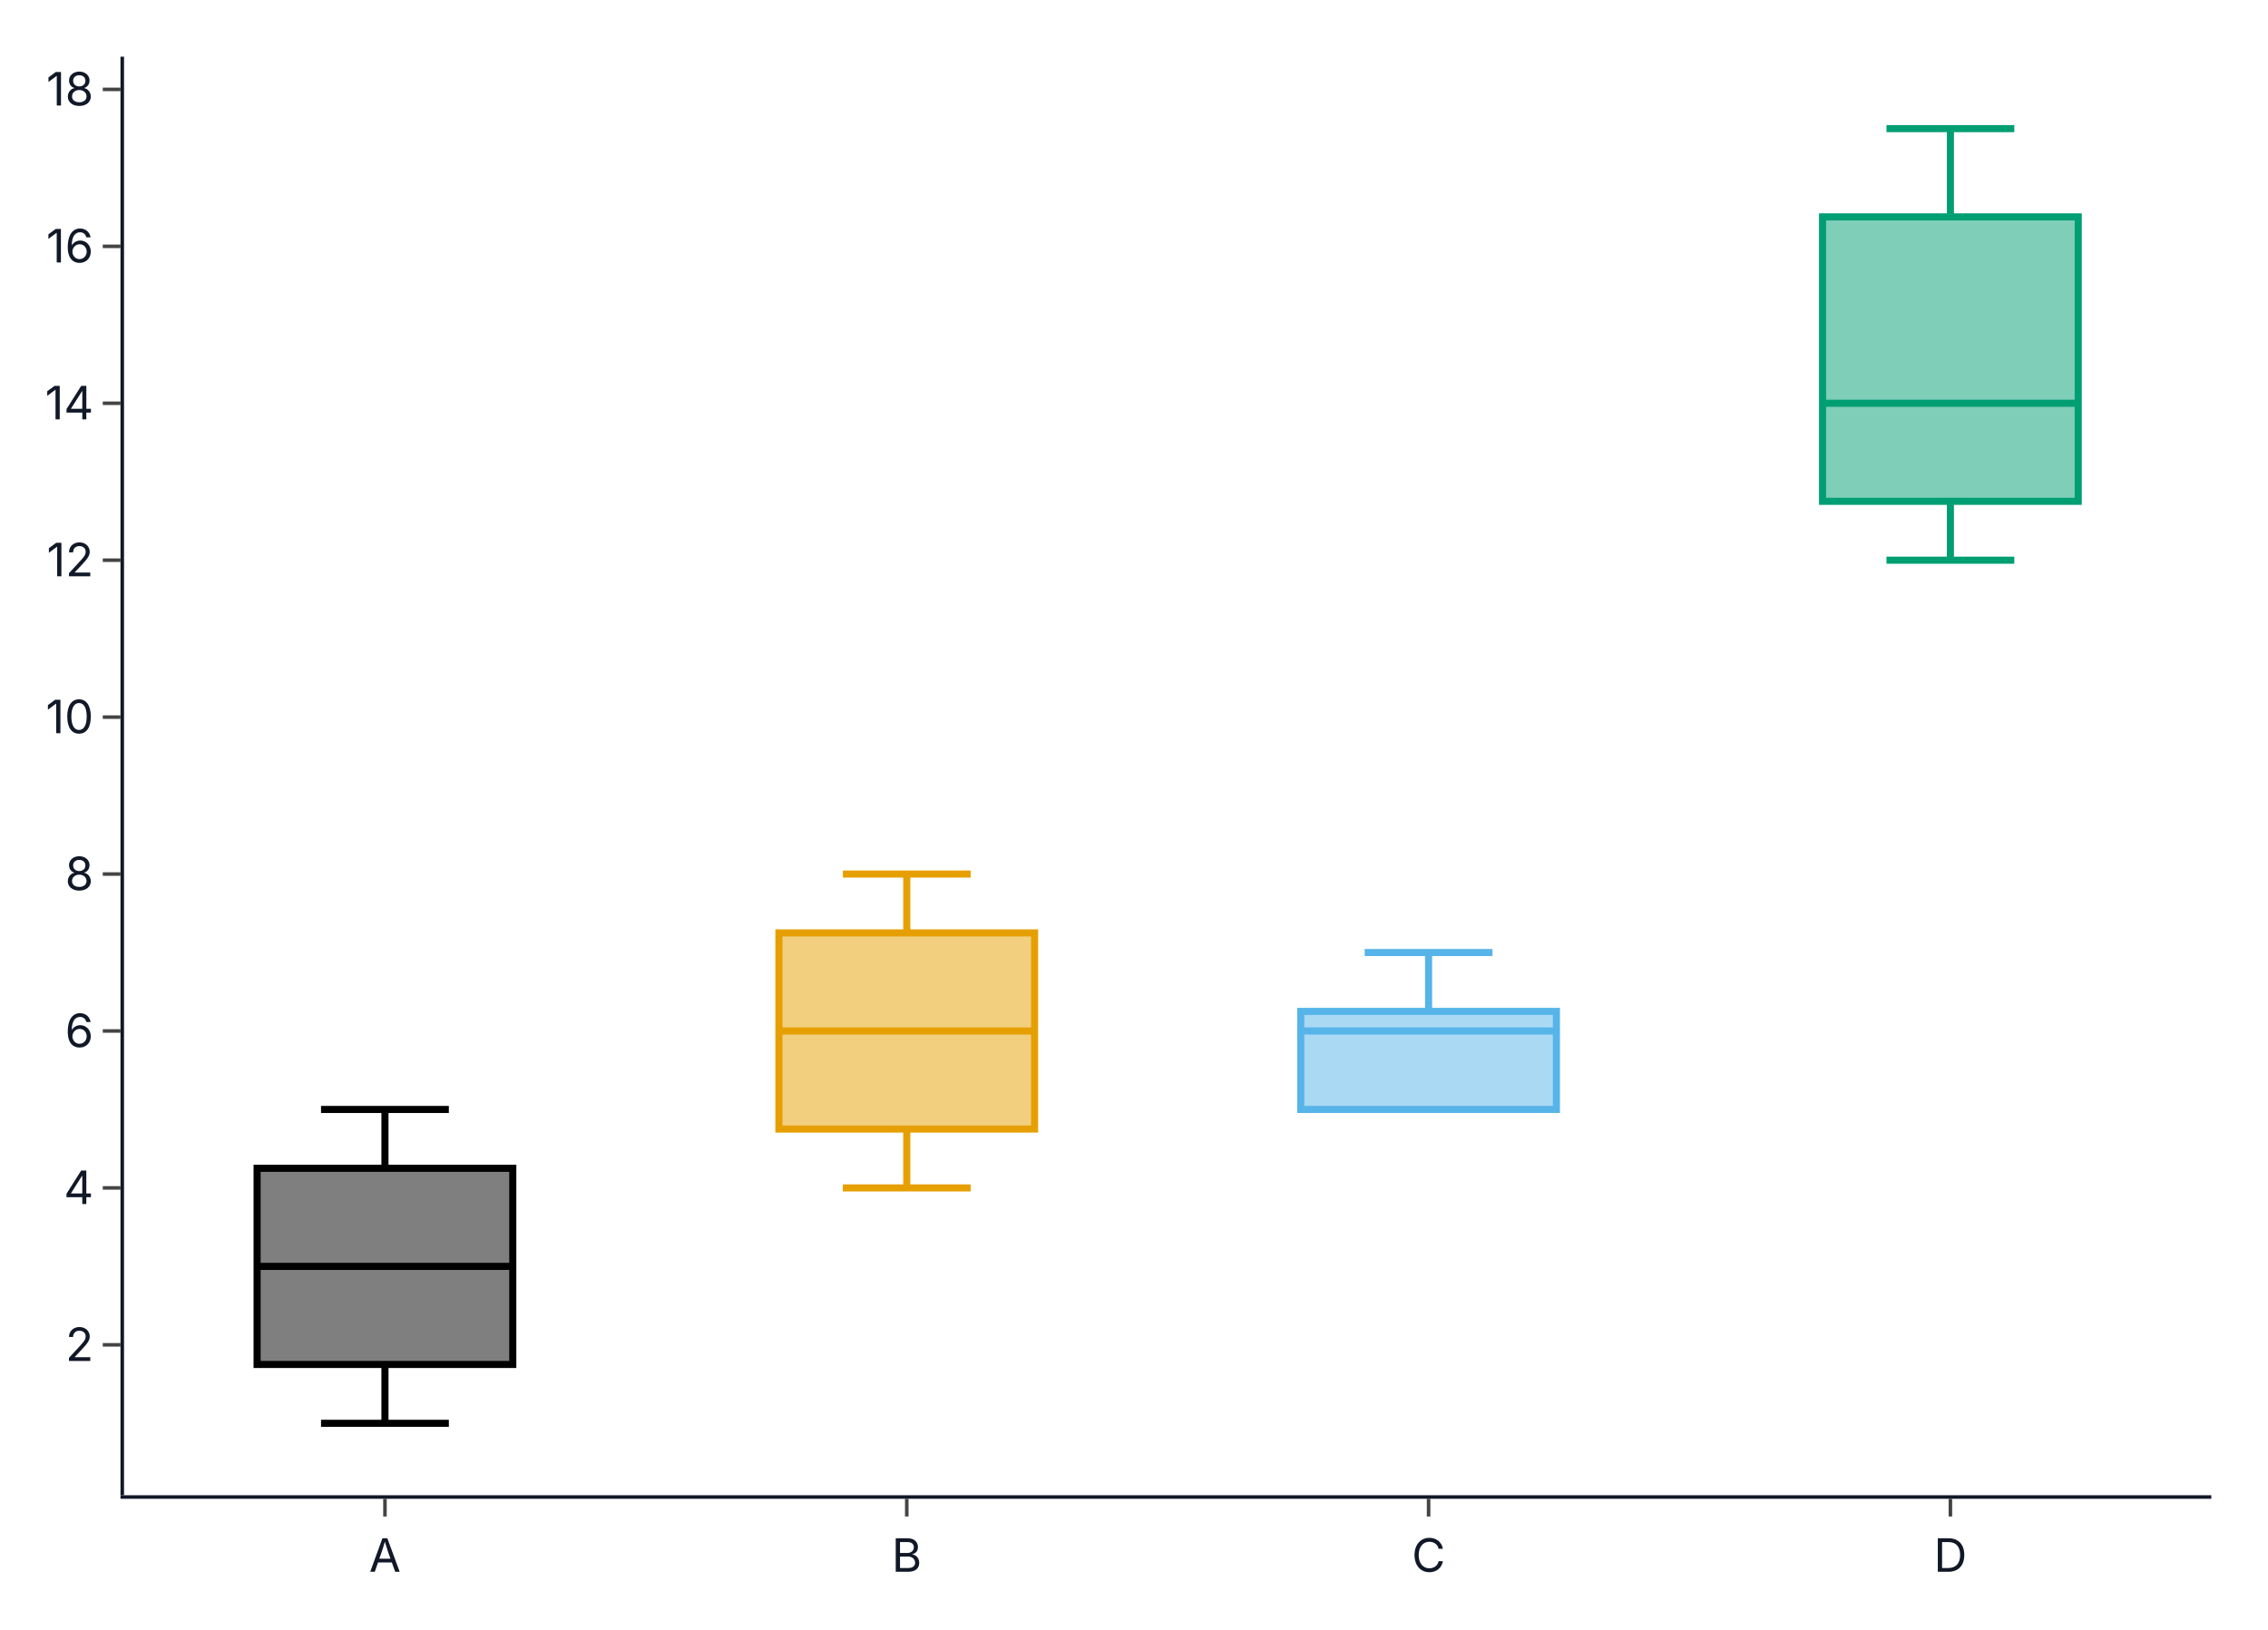
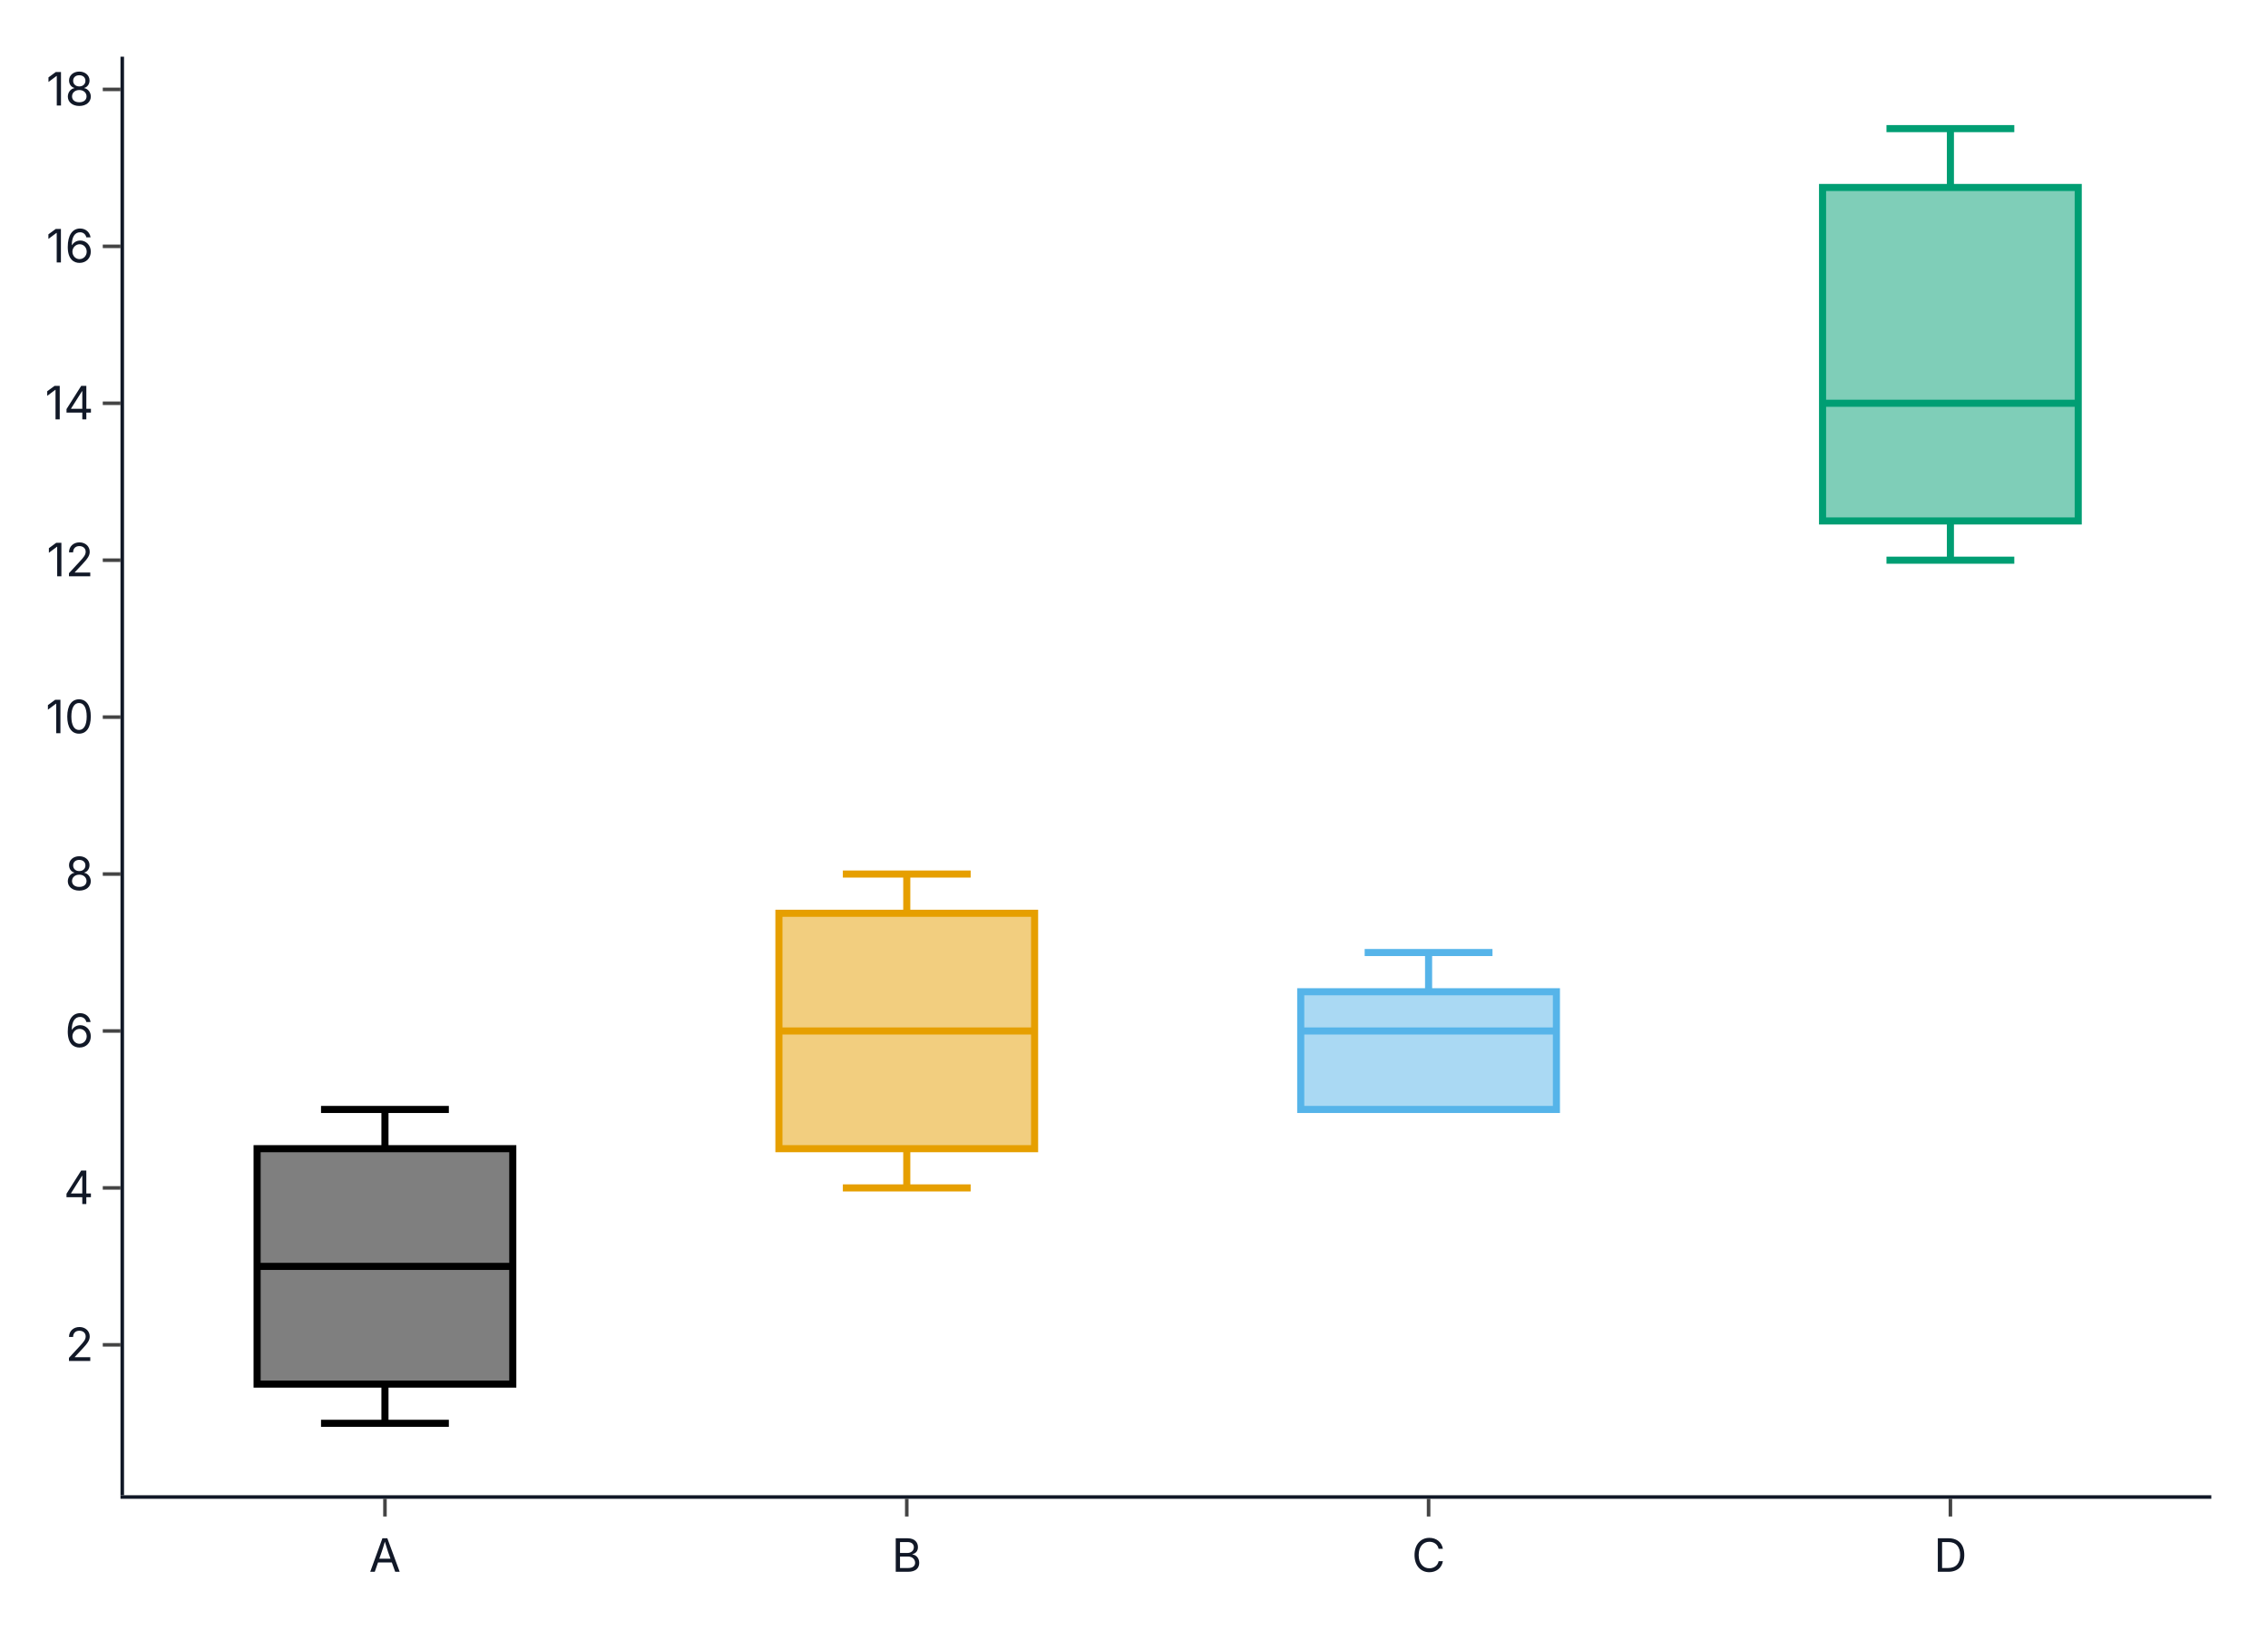
<svg xmlns="http://www.w3.org/2000/svg" class="main-svg" height="460" style="" viewBox="0 0 640 460" width="640">
  <rect x="0" y="0" width="640" height="460" style="fill: rgb(255, 255, 255); fill-opacity: 1;" />
  <defs id="defs-000000">
    <g class="clips">
      <clipPath id="clip000000xyplot" class="plotclip">
        <rect width="589" height="406" />
      </clipPath>
      <clipPath class="axesclip" id="clip000000x">
        <rect x="35" y="0" width="589" height="460" />
      </clipPath>
      <clipPath class="axesclip" id="clip000000y">
        <rect x="0" y="16" width="640" height="406" />
      </clipPath>
      <clipPath class="axesclip" id="clip000000xy">
        <rect x="35" y="16" width="589" height="406" />
      </clipPath>
    </g>
    <g class="gradients" />
    <g class="patterns" />
  </defs>
  <g class="bglayer" />
  <g class="layer-below">
    <g class="imagelayer" />
    <g class="shapelayer" />
  </g>
  <g class="cartesianlayer">
    <g class="subplot xy">
      <g class="layer-subplot">
        <g class="shapelayer" />
        <g class="imagelayer" />
      </g>
      <g class="minor-gridlayer">
        <g class="x" />
        <g class="y" />
      </g>
      <g class="gridlayer">
        <g class="x" />
        <g class="y" />
      </g>
      <g class="zerolinelayer" />
      <g class="layer-between">
        <g class="shapelayer" />
        <g class="imagelayer" />
      </g>
      <path class="xlines-below" />
      <path class="ylines-below" />
      <g class="overlines-below" />
      <g class="xaxislayer-below" />
      <g class="yaxislayer-below" />
      <g class="overaxes-below" />
      <g class="overplot">
        <g class="xy" transform="translate(35,16)" clip-path="url(#clip000000xyplot)">
          <g class="boxlayer mlayer">
            <g class="trace boxes" style="opacity: 1;">
-               <path class="box" d="M37.55,341.41H109.7M37.55,369.09H109.7V313.73H37.55ZM73.63,369.09V385.7M73.63,313.73V297.12M55.59,385.7H91.66M55.59,297.12H91.66" style="vector-effect: none; stroke-width: 2px; stroke: rgb(0, 0, 0); stroke-opacity: 1; fill: rgb(0, 0, 0); fill-opacity: 0.5;" />
+               <path class="box" d="M37.55,341.41H109.7M37.55,374.63H109.7V308.19H37.55ZM73.63,374.63V385.7M73.63,308.19V297.12M55.59,385.7H91.66M55.59,297.12H91.66" style="vector-effect: none; stroke-width: 2px; stroke: rgb(0, 0, 0); stroke-opacity: 1; fill: rgb(0, 0, 0); fill-opacity: 0.5;" />
            </g>
            <g class="trace boxes" style="opacity: 1;">
-               <path class="box" d="M184.8,274.97H256.95M184.8,302.65H256.95V247.29H184.8ZM220.88,302.65V319.26M220.88,247.29V230.68M202.84,319.26H238.91M202.84,230.68H238.91" style="vector-effect: none; stroke-width: 2px; stroke: rgb(230, 159, 0); stroke-opacity: 1; fill: rgb(230, 159, 0); fill-opacity: 0.5;" />
+               <path class="box" d="M184.8,274.97H256.95M184.8,308.19H256.95V241.75H184.8ZM220.88,308.19V319.26M220.88,241.75V230.68M202.84,319.26H238.91M202.84,230.68H238.91" style="vector-effect: none; stroke-width: 2px; stroke: rgb(230, 159, 0); stroke-opacity: 1; fill: rgb(230, 159, 0); fill-opacity: 0.5;" />
            </g>
            <g class="trace boxes" style="opacity: 1;">
-               <path class="box" d="M332.05,274.97H404.2M332.05,297.12H404.2V269.44H332.05ZM368.13,297.12V297.12M368.13,269.44V252.83M350.09,297.12H386.16M350.09,252.83H386.16" style="vector-effect: none; stroke-width: 2px; stroke: rgb(86, 180, 233); stroke-opacity: 1; fill: rgb(86, 180, 233); fill-opacity: 0.5;" />
+               <path class="box" d="M332.05,274.97H404.2M332.05,297.12H404.2V263.9H332.05ZM368.13,297.12V297.12M368.13,263.9V252.83M350.09,297.12H386.16M350.09,252.83H386.16" style="vector-effect: none; stroke-width: 2px; stroke: rgb(86, 180, 233); stroke-opacity: 1; fill: rgb(86, 180, 233); fill-opacity: 0.5;" />
            </g>
            <g class="trace boxes" style="opacity: 1;">
-               <path class="box" d="M479.3,97.81H551.45M479.3,125.49H551.45V45.21H479.3ZM515.38,125.49V142.1M515.38,45.21V20.3M497.34,142.1H533.41M497.34,20.3H533.41" style="vector-effect: none; stroke-width: 2px; stroke: rgb(0, 158, 115); stroke-opacity: 1; fill: rgb(0, 158, 115); fill-opacity: 0.5;" />
+               <path class="box" d="M479.3,97.81H551.45M479.3,131.03H551.45V36.91H479.3ZM515.38,131.03V142.1M515.38,36.91V20.3M497.34,142.1H533.41M497.34,20.3H533.41" style="vector-effect: none; stroke-width: 2px; stroke: rgb(0, 158, 115); stroke-opacity: 1; fill: rgb(0, 158, 115); fill-opacity: 0.5;" />
            </g>
          </g>
        </g>
      </g>
      <g class="zerolinelayer-above" />
      <path class="xlines-above crisp" d="M34,422.5H624" style="fill: none; stroke-width: 1px; stroke: rgb(17, 24, 39); stroke-opacity: 1;" />
      <path class="ylines-above crisp" d="M34.5,16V422" style="fill: none; stroke-width: 1px; stroke: rgb(17, 24, 39); stroke-opacity: 1;" />
      <g class="overlines-above" />
      <g class="xaxislayer-above">
        <path class="xtick ticks crisp" d="M0,423v5" transform="translate(108.63,0)" style="stroke: rgb(68, 68, 68); stroke-opacity: 1; stroke-width: 1px;" />
        <path class="xtick ticks crisp" d="M0,423v5" transform="translate(255.88,0)" style="stroke: rgb(68, 68, 68); stroke-opacity: 1; stroke-width: 1px;" />
        <path class="xtick ticks crisp" d="M0,423v5" transform="translate(403.13,0)" style="stroke: rgb(68, 68, 68); stroke-opacity: 1; stroke-width: 1px;" />
        <path class="xtick ticks crisp" d="M0,423v5" transform="translate(550.38,0)" style="stroke: rgb(68, 68, 68); stroke-opacity: 1; stroke-width: 1px;" />
        <g class="xtick">
          <text text-anchor="middle" x="0" y="443.6" transform="translate(108.63,0)" style="font-family: system-ui, -apple-system, sans-serif; font-size: 13px; fill: rgb(17, 24, 39); fill-opacity: 1; white-space: pre;">A</text>
        </g>
        <g class="xtick">
          <text text-anchor="middle" x="0" y="443.6" style="font-family: system-ui, -apple-system, sans-serif; font-size: 13px; fill: rgb(17, 24, 39); fill-opacity: 1; white-space: pre;" transform="translate(255.88,0)">B</text>
        </g>
        <g class="xtick">
          <text text-anchor="middle" x="0" y="443.6" style="font-family: system-ui, -apple-system, sans-serif; font-size: 13px; fill: rgb(17, 24, 39); fill-opacity: 1; white-space: pre;" transform="translate(403.13,0)">C</text>
        </g>
        <g class="xtick">
          <text text-anchor="middle" x="0" y="443.6" style="font-family: system-ui, -apple-system, sans-serif; font-size: 13px; fill: rgb(17, 24, 39); fill-opacity: 1; white-space: pre;" transform="translate(550.38,0)">D</text>
        </g>
      </g>
      <g class="yaxislayer-above">
        <path class="ytick ticks crisp" d="M34,0h-5" transform="translate(0,379.55)" style="stroke: rgb(68, 68, 68); stroke-opacity: 1; stroke-width: 1px;" />
        <path class="ytick ticks crisp" d="M34,0h-5" transform="translate(0,335.26)" style="stroke: rgb(68, 68, 68); stroke-opacity: 1; stroke-width: 1px;" />
        <path class="ytick ticks crisp" d="M34,0h-5" transform="translate(0,290.97)" style="stroke: rgb(68, 68, 68); stroke-opacity: 1; stroke-width: 1px;" />
        <path class="ytick ticks crisp" d="M34,0h-5" transform="translate(0,246.68)" style="stroke: rgb(68, 68, 68); stroke-opacity: 1; stroke-width: 1px;" />
        <path class="ytick ticks crisp" d="M34,0h-5" transform="translate(0,202.39)" style="stroke: rgb(68, 68, 68); stroke-opacity: 1; stroke-width: 1px;" />
        <path class="ytick ticks crisp" d="M34,0h-5" transform="translate(0,158.1)" style="stroke: rgb(68, 68, 68); stroke-opacity: 1; stroke-width: 1px;" />
        <path class="ytick ticks crisp" d="M34,0h-5" transform="translate(0,113.81)" style="stroke: rgb(68, 68, 68); stroke-opacity: 1; stroke-width: 1px;" />
        <path class="ytick ticks crisp" d="M34,0h-5" transform="translate(0,69.52)" style="stroke: rgb(68, 68, 68); stroke-opacity: 1; stroke-width: 1px;" />
        <path class="ytick ticks crisp" d="M34,0h-5" transform="translate(0,25.23)" style="stroke: rgb(68, 68, 68); stroke-opacity: 1; stroke-width: 1px;" />
        <g class="ytick">
          <text text-anchor="end" x="26.4" y="4.55" transform="translate(0,379.55)" style="font-family: system-ui, -apple-system, sans-serif; font-size: 13px; fill: rgb(17, 24, 39); fill-opacity: 1; white-space: pre;">2</text>
        </g>
        <g class="ytick">
          <text text-anchor="end" x="26.4" y="4.55" style="font-family: system-ui, -apple-system, sans-serif; font-size: 13px; fill: rgb(17, 24, 39); fill-opacity: 1; white-space: pre;" transform="translate(0,335.26)">4</text>
        </g>
        <g class="ytick">
          <text text-anchor="end" x="26.4" y="4.55" style="font-family: system-ui, -apple-system, sans-serif; font-size: 13px; fill: rgb(17, 24, 39); fill-opacity: 1; white-space: pre;" transform="translate(0,290.97)">6</text>
        </g>
        <g class="ytick">
          <text text-anchor="end" x="26.4" y="4.55" style="font-family: system-ui, -apple-system, sans-serif; font-size: 13px; fill: rgb(17, 24, 39); fill-opacity: 1; white-space: pre;" transform="translate(0,246.68)">8</text>
        </g>
        <g class="ytick">
          <text text-anchor="end" x="26.4" y="4.55" style="font-family: system-ui, -apple-system, sans-serif; font-size: 13px; fill: rgb(17, 24, 39); fill-opacity: 1; white-space: pre;" transform="translate(0,202.39)">10</text>
        </g>
        <g class="ytick">
          <text text-anchor="end" x="26.4" y="4.55" style="font-family: system-ui, -apple-system, sans-serif; font-size: 13px; fill: rgb(17, 24, 39); fill-opacity: 1; white-space: pre;" transform="translate(0,158.1)">12</text>
        </g>
        <g class="ytick">
          <text text-anchor="end" x="26.4" y="4.55" style="font-family: system-ui, -apple-system, sans-serif; font-size: 13px; fill: rgb(17, 24, 39); fill-opacity: 1; white-space: pre;" transform="translate(0,113.81)">14</text>
        </g>
        <g class="ytick">
          <text text-anchor="end" x="26.4" y="4.55" style="font-family: system-ui, -apple-system, sans-serif; font-size: 13px; fill: rgb(17, 24, 39); fill-opacity: 1; white-space: pre;" transform="translate(0,69.52)">16</text>
        </g>
        <g class="ytick">
          <text text-anchor="end" x="26.4" y="4.55" style="font-family: system-ui, -apple-system, sans-serif; font-size: 13px; fill: rgb(17, 24, 39); fill-opacity: 1; white-space: pre;" transform="translate(0,25.23)">18</text>
        </g>
      </g>
      <g class="overaxes-above" />
    </g>
  </g>
  <g class="polarlayer" />
  <g class="smithlayer" />
  <g class="ternarylayer" />
  <g class="geolayer" />
  <g class="funnelarealayer" />
  <g class="pielayer" />
  <g class="iciclelayer" />
  <g class="treemaplayer" />
  <g class="sunburstlayer" />
  <g class="glimages" />
  <defs id="topdefs-000000">
    <g class="clips" />
  </defs>
  <g class="layer-above">
    <g class="imagelayer" />
    <g class="shapelayer" />
  </g>
  <g class="infolayer">
    <g class="g-gtitle" />
    <g class="g-xtitle" />
    <g class="g-ytitle" />
  </g>
</svg>
